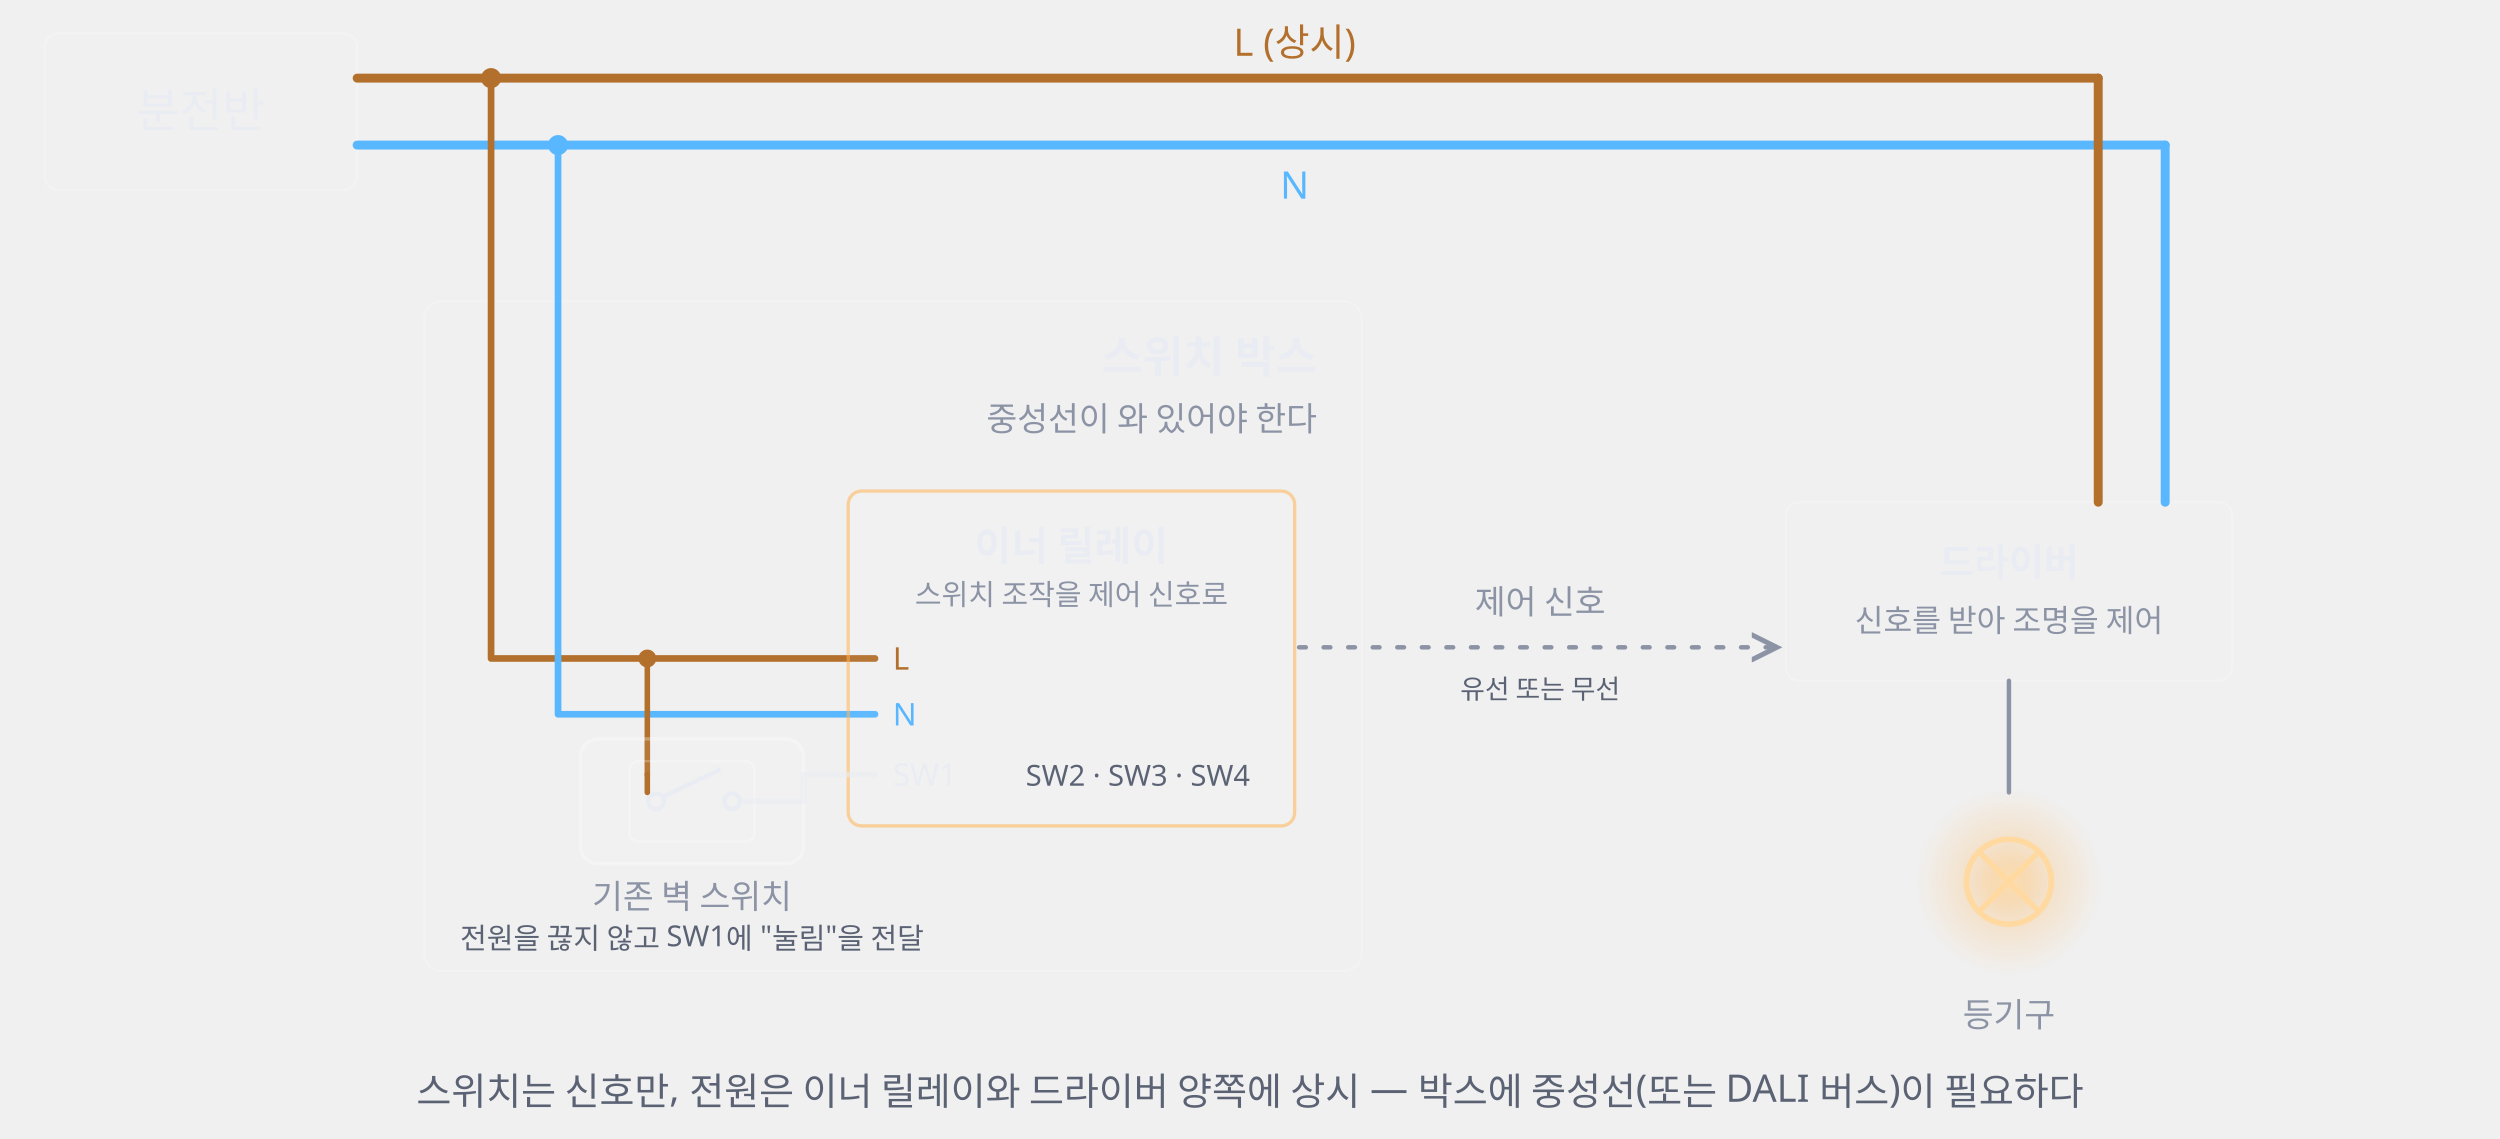
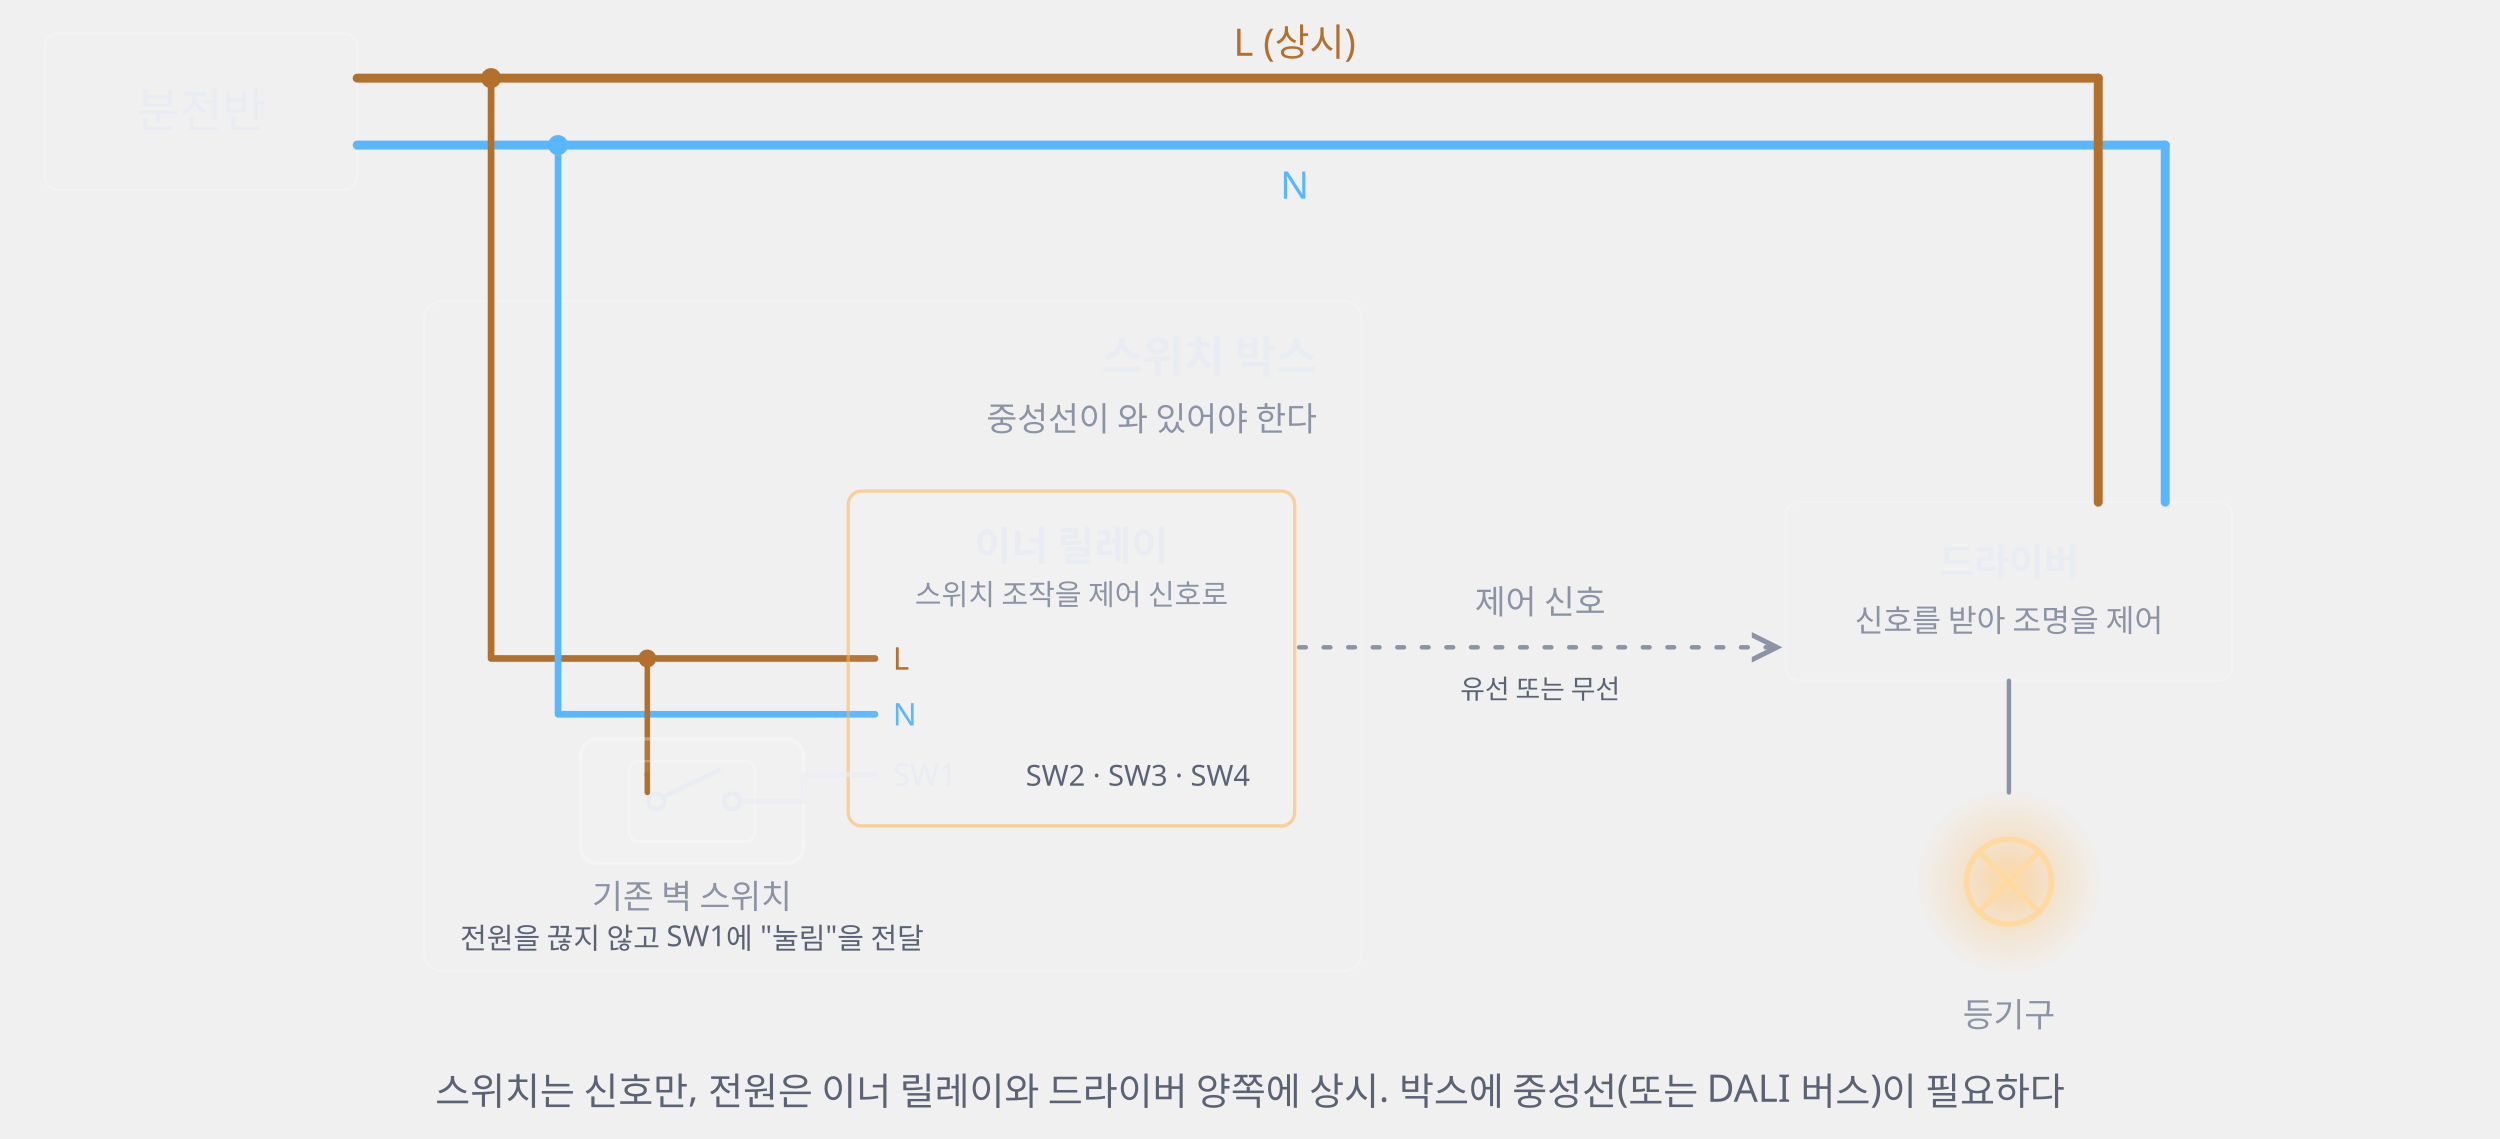
<svg xmlns="http://www.w3.org/2000/svg" viewBox="40 45 1120 510" font-family="Pretendard, Apple SD Gothic Neo, sans-serif">
  <defs>
    <radialGradient id="lampGlowIR" cx="50%" cy="50%" r="50%">
      <stop offset="0%" stop-color="#ffd9a0" stop-opacity="0.75" />
      <stop offset="35%" stop-color="#ffb454" stop-opacity="0.28" />
      <stop offset="100%" stop-color="#ffb454" stop-opacity="0" />
    </radialGradient>
    <marker id="arrIR" viewBox="0 0 10 10" refX="8" refY="5" markerWidth="7" markerHeight="7" orient="auto">
      <path d="M 0 1 L 8 5 L 0 9" fill="none" stroke="#8b93a5" stroke-width="1.6" stroke-linecap="round" />
    </marker>
  </defs>
  <rect x="60" y="60" width="140" height="70" rx="6" fill="#ffffff" fill-opacity="0.03" stroke="#ffffff" stroke-opacity="0.18" stroke-width="1" />
  <text x="130" y="102" fill="#e9ecf2" font-size="21" text-anchor="middle">분전반</text>
  <line x1="200" y1="80" x2="980" y2="80" stroke="#b3702d" stroke-width="4" stroke-linecap="round" />
  <line x1="200" y1="110" x2="1010" y2="110" stroke="#58b7ff" stroke-width="4" stroke-linecap="round" />
  <text x="620" y="70" fill="#b3702d" font-size="17" text-anchor="middle">L (상시)</text>
  <text x="620" y="134" fill="#58b7ff" font-size="17" text-anchor="middle">N</text>
  <rect x="230" y="180" width="420" height="300" rx="8" fill="#ffffff" fill-opacity="0.03" stroke="#ffffff" stroke-opacity="0.18" stroke-width="1" />
  <text x="630" y="212" fill="#e9ecf2" font-size="20" font-weight="600" text-anchor="end">스위치 박스</text>
  <text x="630" y="238" fill="#8b93a5" font-size="15" text-anchor="end">중성선이 와 있어야 한다</text>
  <polyline points="260,80 260,340 432,340" fill="none" stroke="#b3702d" stroke-width="3" stroke-linecap="round" stroke-linejoin="round" />
  <polyline points="290,110 290,365 432,365" fill="none" stroke="#58b7ff" stroke-width="3" stroke-linecap="round" stroke-linejoin="round" />
  <circle cx="260" cy="80" r="4.5" fill="#b3702d" />
  <circle cx="290" cy="110" r="4.5" fill="#58b7ff" />
  <rect x="420" y="265" width="200" height="150" rx="6" fill="#ffffff" fill-opacity="0.04" stroke="#ffb454" stroke-opacity="0.55" stroke-width="1.5" />
  <text x="520" y="296" fill="#e9ecf2" font-size="18" font-weight="600" text-anchor="middle">이너 릴레이</text>
  <text x="520" y="316" fill="#8b93a5" font-size="13" text-anchor="middle">스위치 조작을 제어 신호로</text>
  <text x="440" y="345" fill="#b3702d" font-size="14">L</text>
  <text x="440" y="370" fill="#58b7ff" font-size="14">N</text>
  <text x="440" y="397" fill="#e9ecf2" font-size="14">SW1</text>
  <text x="600" y="397" fill="#5a6274" font-size="13" text-anchor="end">SW2 · SW3 · SW4</text>
  <line x1="330" y1="340" x2="330" y2="392" stroke="#b3702d" stroke-width="2.5" stroke-linecap="round" />
  <circle cx="330" cy="340" r="4" fill="#b3702d" />
  <rect x="300" y="376" width="100" height="56" rx="8" fill="#ffffff" fill-opacity="0.05" stroke="#ffffff" stroke-opacity="0.3" stroke-width="1.5" />
  <rect x="322" y="386" width="56" height="36" rx="4" fill="none" stroke="#ffffff" stroke-opacity="0.25" stroke-width="1" />
  <circle cx="334" cy="404" r="3.5" fill="none" stroke="#e9ecf2" stroke-width="2" />
  <line x1="337" y1="402" x2="362" y2="390" stroke="#e9ecf2" stroke-width="2" stroke-linecap="round" />
  <circle cx="368" cy="404" r="3.5" fill="none" stroke="#e9ecf2" stroke-width="2" />
  <line x1="330" y1="392" x2="330" y2="400" stroke="#b3702d" stroke-width="2.5" stroke-linecap="round" />
  <polyline points="372,404 400,404 400,392 432,392" fill="none" stroke="#e9ecf2" stroke-opacity="0.6" stroke-width="2.5" stroke-linecap="round" stroke-linejoin="round" />
  <text x="350" y="452" fill="#8b93a5" font-size="15" text-anchor="middle">기존 벽 스위치</text>
  <text x="350" y="470" fill="#5a6274" font-size="13" text-anchor="middle">전원을 끊지 않고 SW1에 "눌림"을 전달</text>
  <line x1="622" y1="335" x2="836" y2="335" stroke="#8b93a5" stroke-width="2" stroke-dasharray="3 8" stroke-linecap="round" marker-end="url(#arrIR)" />
  <text x="730" y="320" fill="#8b93a5" font-size="15" text-anchor="middle">제어 신호</text>
  <text x="730" y="358" fill="#5a6274" font-size="12" text-anchor="middle">유선 또는 무선</text>
  <rect x="840" y="270" width="200" height="80" rx="6" fill="#ffffff" fill-opacity="0.03" stroke="#ffffff" stroke-opacity="0.18" stroke-width="1" />
  <text x="940" y="303" fill="#e9ecf2" font-size="17" font-weight="600" text-anchor="middle">드라이버</text>
  <text x="940" y="328" fill="#8b93a5" font-size="14" text-anchor="middle">신호를 받아 조명을 제어</text>
  <line x1="980" y1="80" x2="980" y2="270" stroke="#b3702d" stroke-width="4" stroke-linecap="round" />
  <line x1="1010" y1="110" x2="1010" y2="270" stroke="#58b7ff" stroke-width="4" stroke-linecap="round" />
  <line x1="940" y1="350" x2="940" y2="400" stroke="#8b93a5" stroke-width="2" stroke-linecap="round" />
  <circle cx="940" cy="440" r="42" fill="url(#lampGlowIR)" />
  <circle cx="940" cy="440" r="19" fill="none" stroke="#ffd9a0" stroke-width="2.5" />
  <line x1="926.6" y1="426.6" x2="953.4" y2="453.4" stroke="#ffd9a0" stroke-width="2.5" stroke-linecap="round" />
  <line x1="953.4" y1="426.6" x2="926.6" y2="453.4" stroke="#ffd9a0" stroke-width="2.5" stroke-linecap="round" />
  <text x="940" y="505" fill="#8b93a5" font-size="15" text-anchor="middle">등기구</text>
-   <text x="600" y="540" fill="#5a6274" font-size="17" text-anchor="middle">스위치는 신호만, 전원은 이너 릴레이와 드라이버 양쪽에 상시 — 박스에 중성선(또는 DALI 버스)이 필요하다</text>
+   <text x="600" y="540" fill="#5a6274" font-size="17" text-anchor="middle">스위치는 신호만, 전원은 이너 릴레이와 드라이버 양쪽에 상시. 박스에 중성선(또는 DALI 버스)이 필요하다</text>
</svg>
